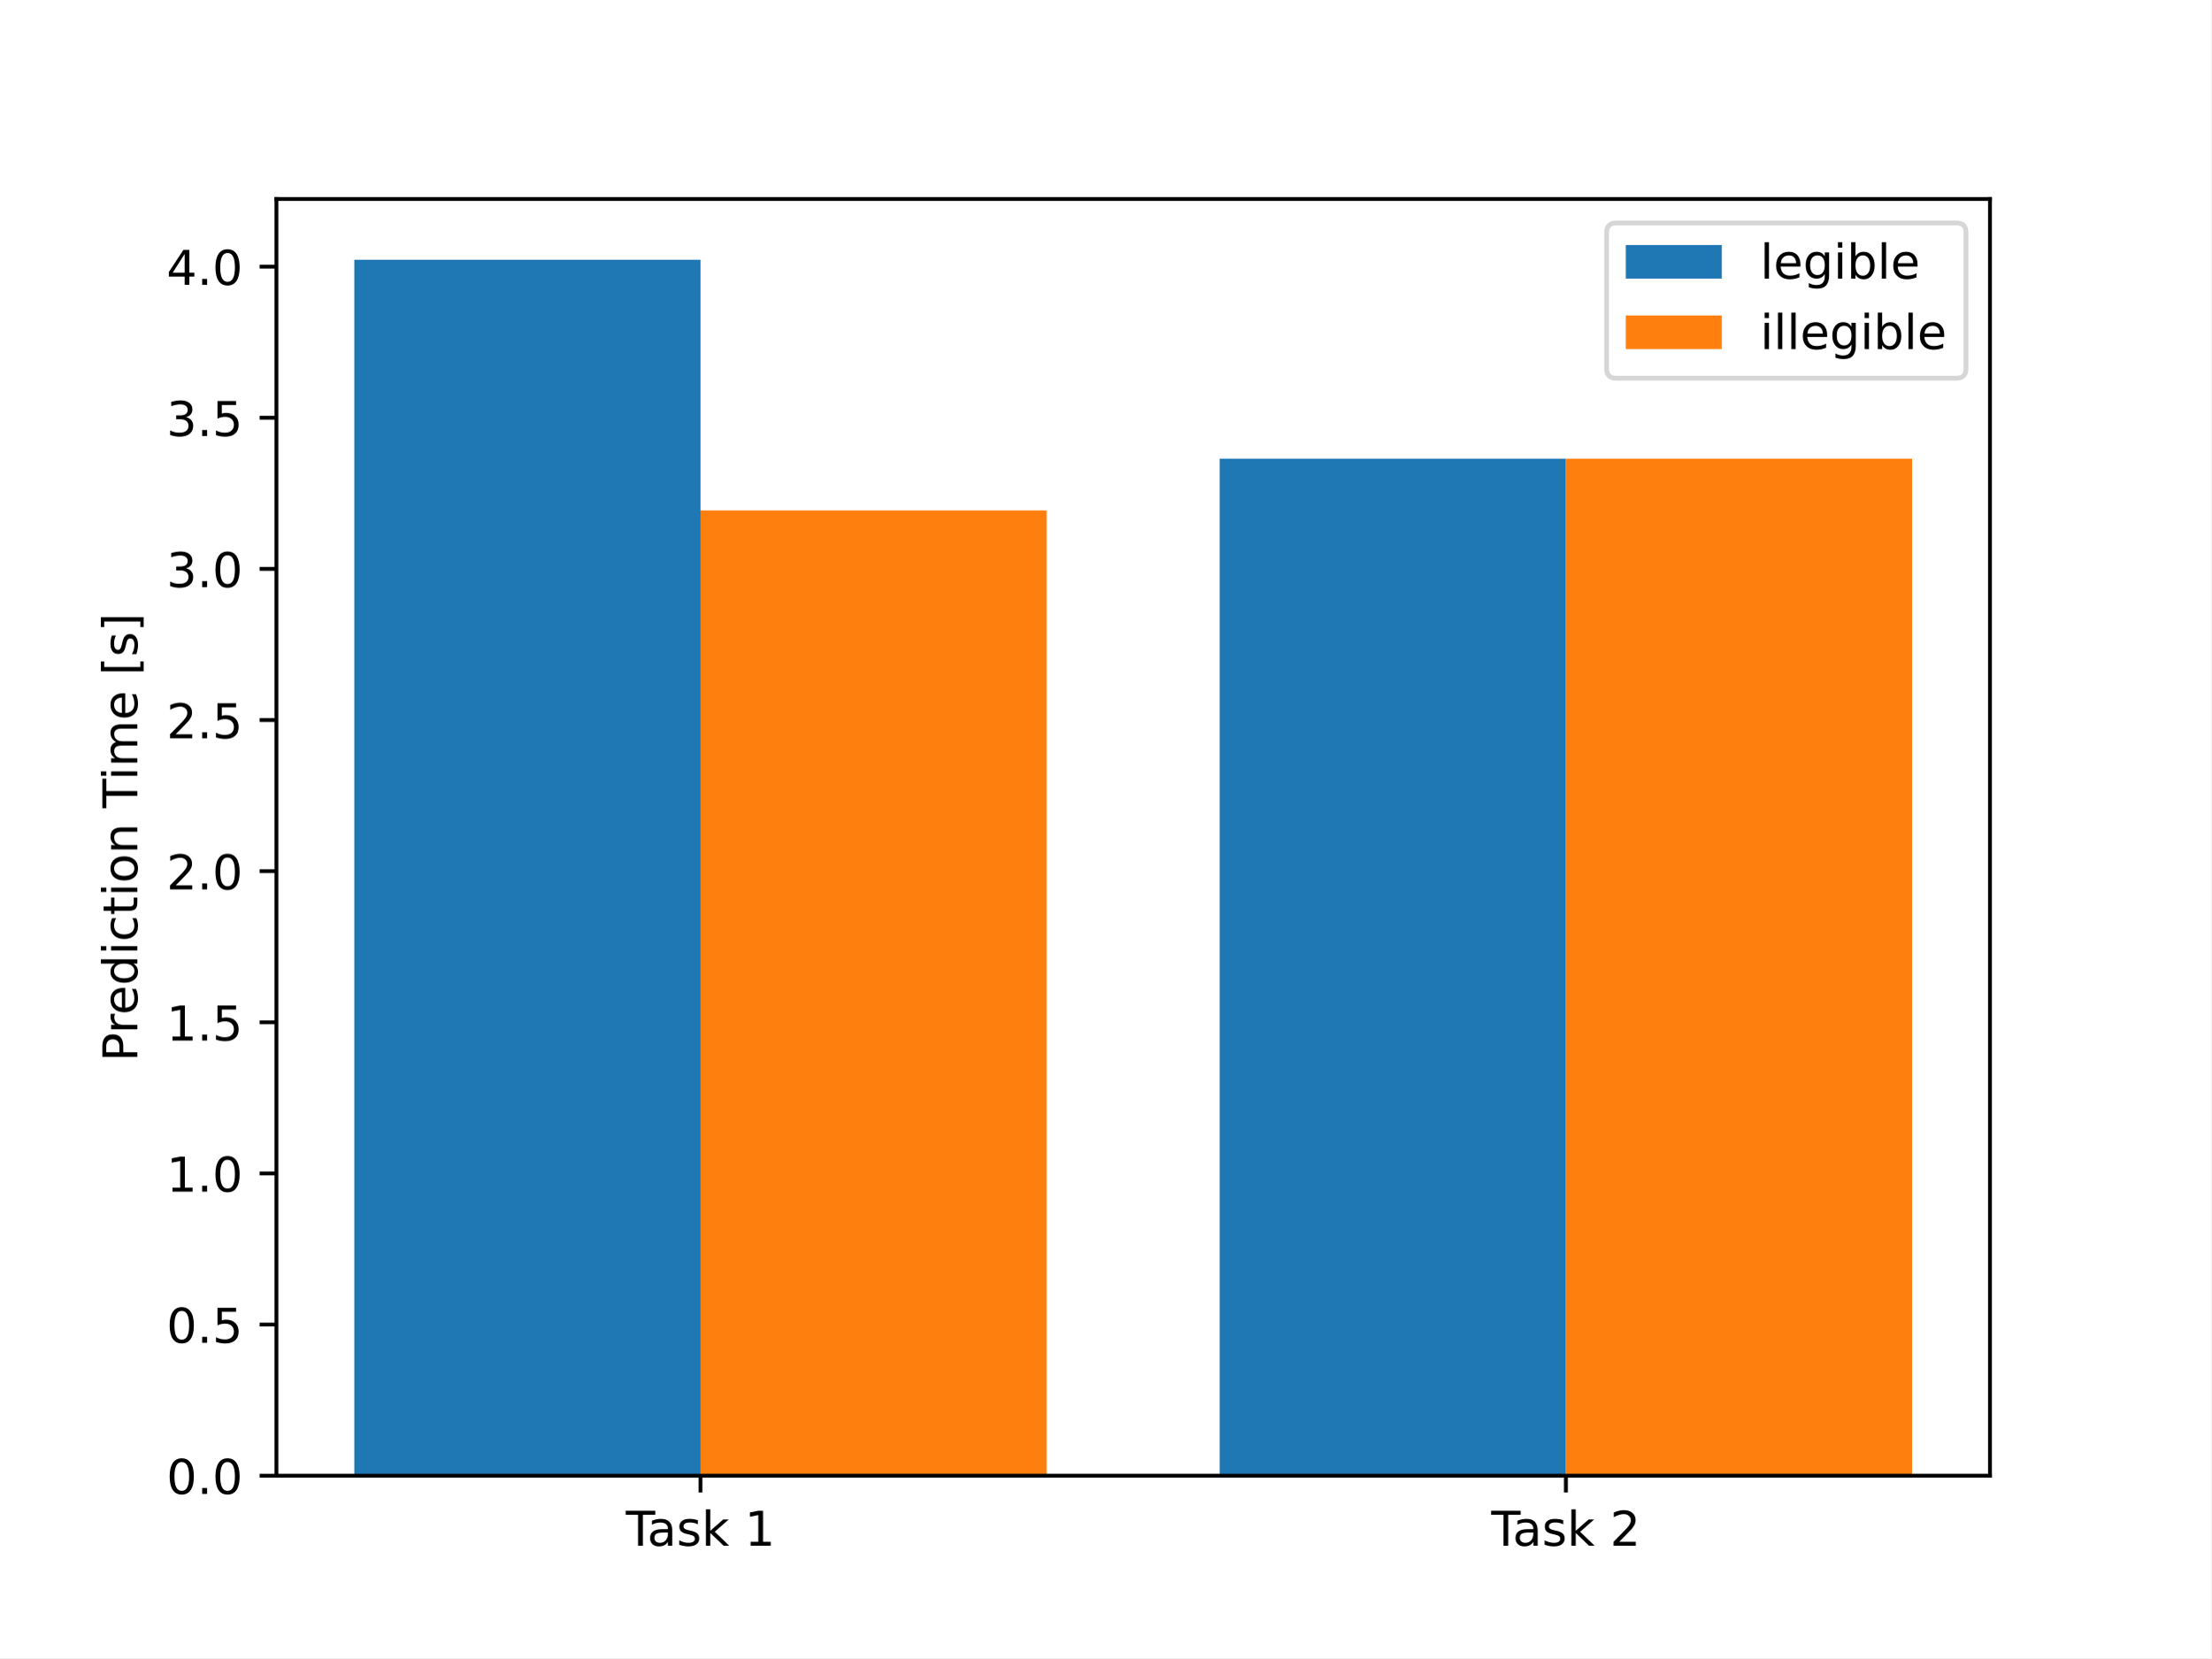
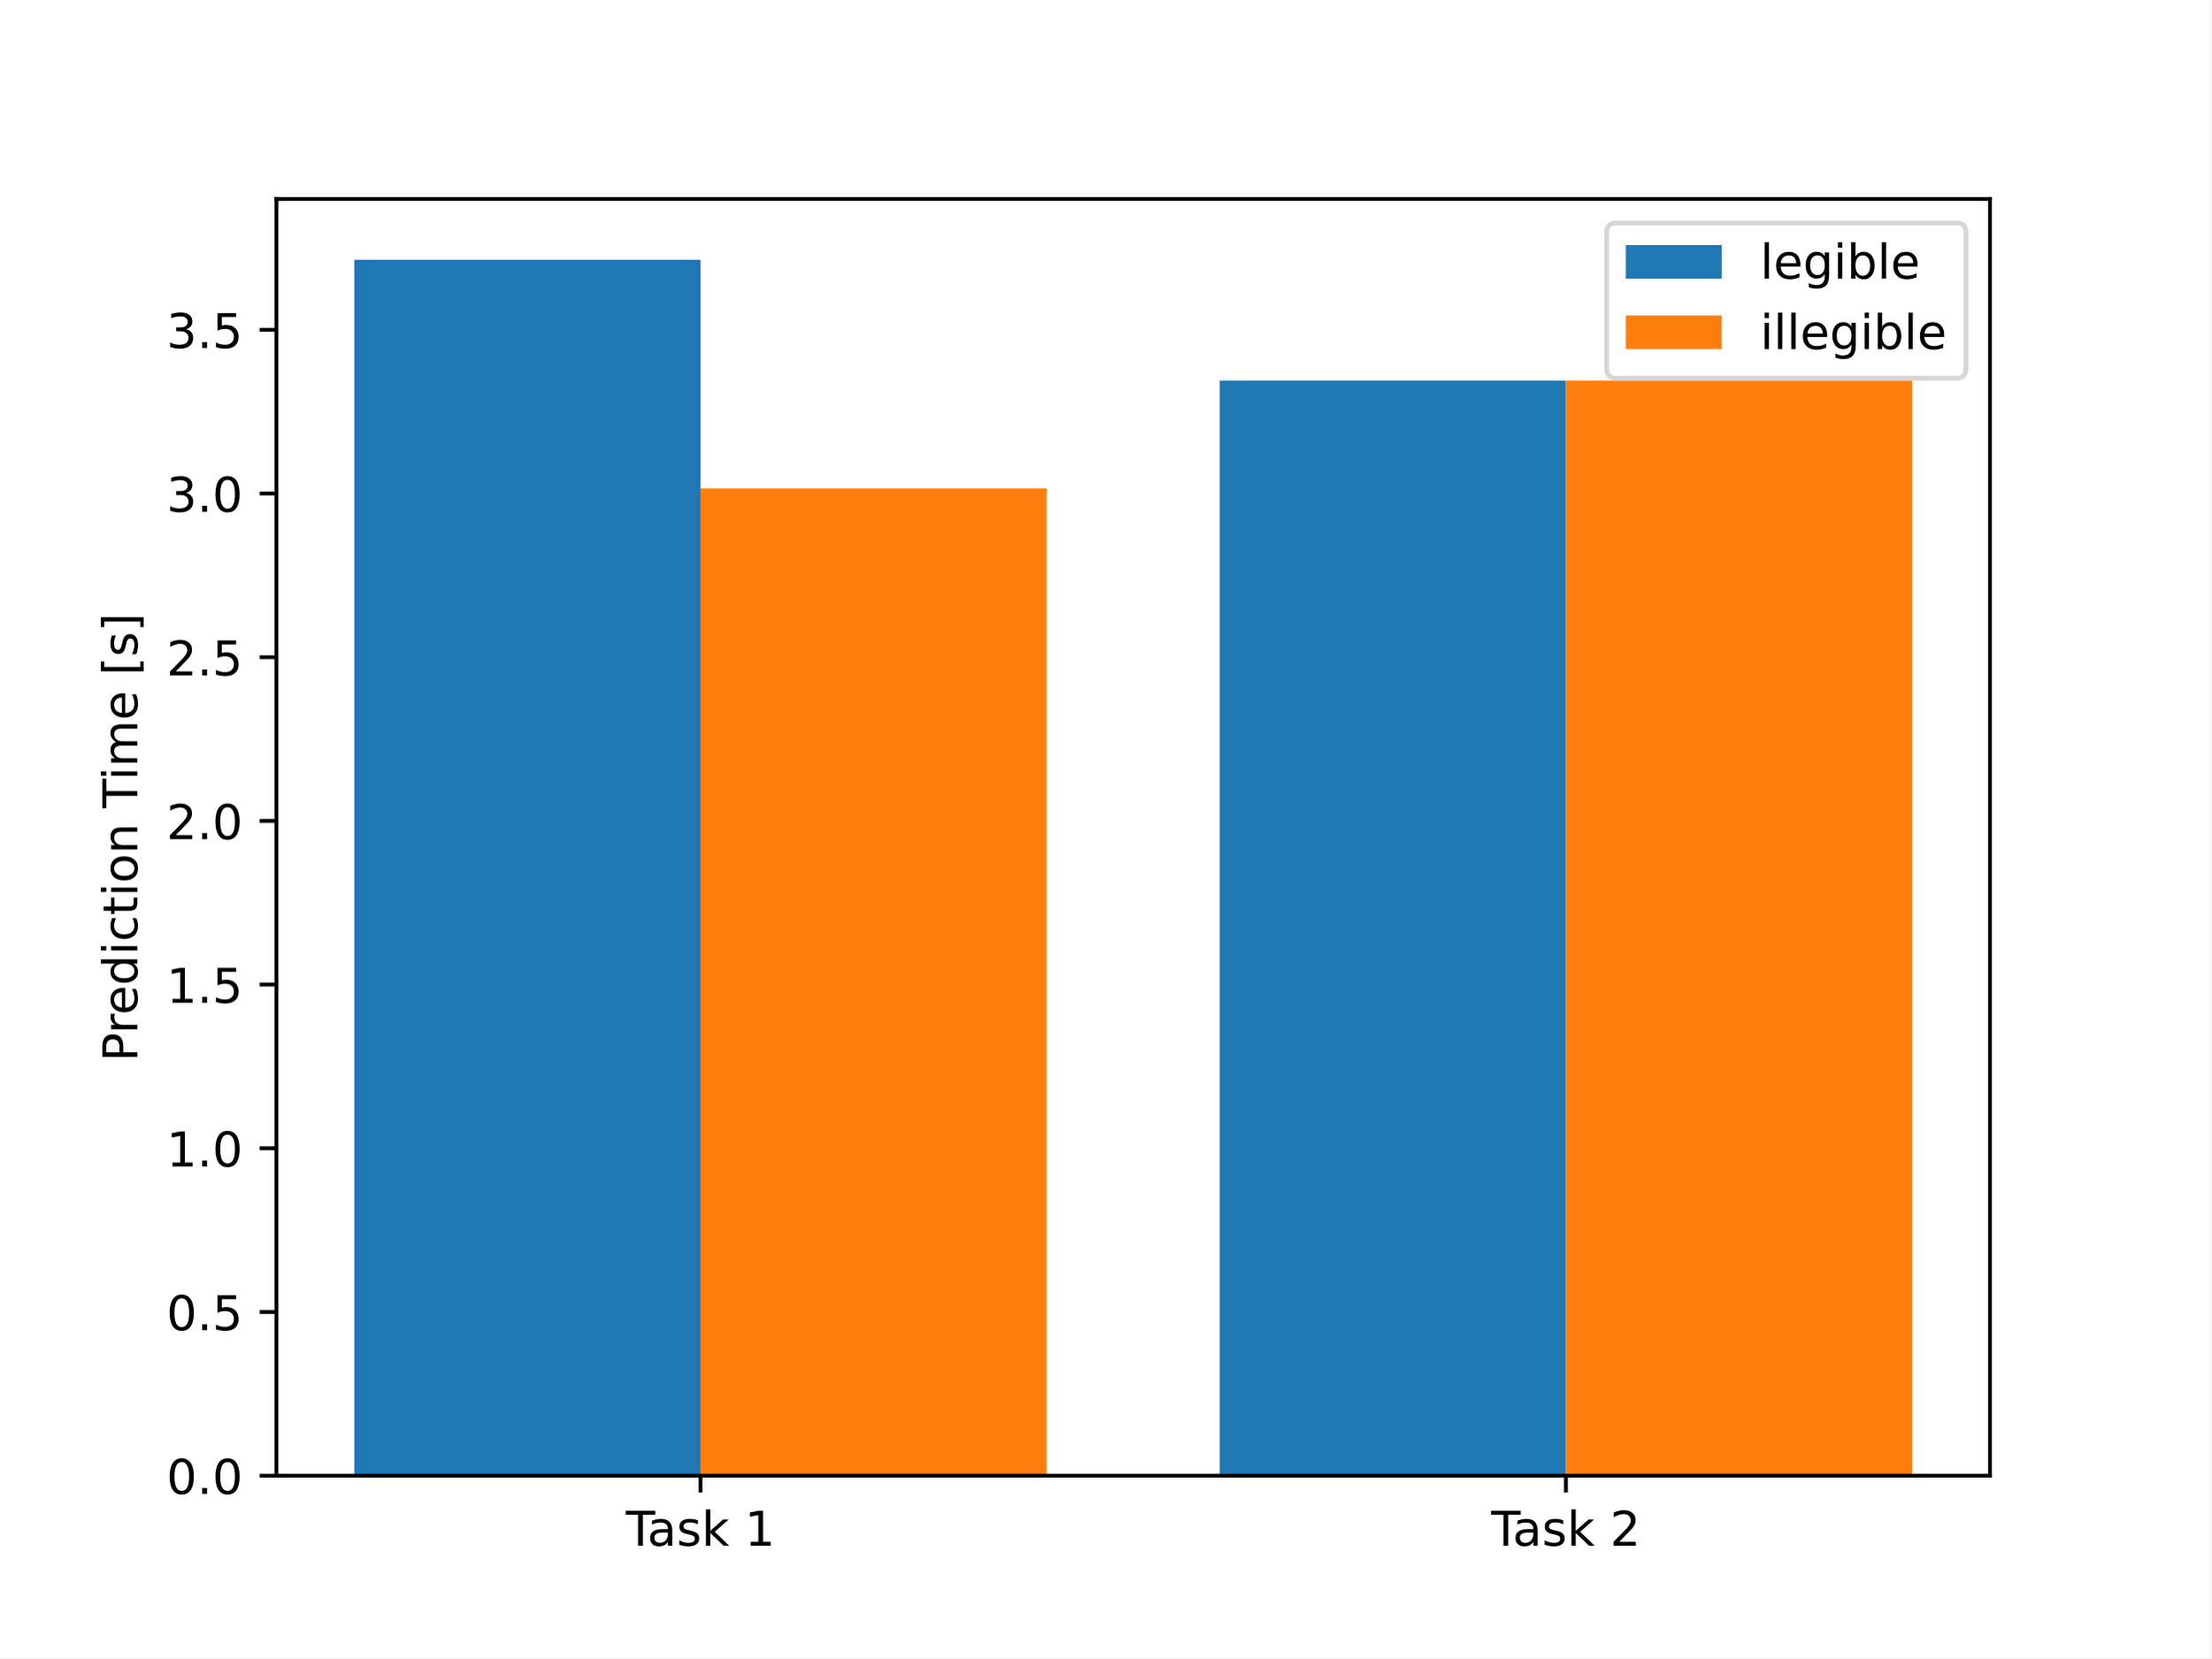
<svg xmlns="http://www.w3.org/2000/svg" xmlns:xlink="http://www.w3.org/1999/xlink" height="345.6pt" version="1.1" viewBox="0 0 460.8 345.6" width="460.8pt">
  <defs>
    <style type="text/css">*{stroke-linecap:butt;stroke-linejoin:round;}</style>
  </defs>
  <g id="figure_1">
    <g id="patch_1">
      <path d="M 0 345.6  L 460.8 345.6  L 460.8 0  L 0 0  z " style="fill:#ffffff;" />
    </g>
    <g id="axes_1">
      <g id="patch_2">
        <path d="M 57.6 307.584  L 414.72 307.584  L 414.72 41.472  L 57.6 41.472  z " style="fill:#ffffff;" />
      </g>
      <g id="patch_3">
-         <path clip-path="url(#p7005d5551b)" d="M 73.833 307.584  L 145.978 307.584  L 145.978 54.144  L 73.833 54.144  z " style="fill:#1f77b4;" />
+         <path clip-path="url(#pd2e03e0d4c)" d="M 73.833 307.584  L 145.978 307.584  L 145.978 54.144  L 73.833 54.144  z " style="fill:#1f77b4;" />
      </g>
      <g id="patch_4">
-         <path clip-path="url(#p7005d5551b)" d="M 254.196 307.584  L 326.342 307.584  L 326.342 95.602  L 254.196 95.602  z " style="fill:#1f77b4;" />
+         <path clip-path="url(#pd2e03e0d4c)" d="M 254.196 307.584  L 326.342 307.584  L 326.342 79.314  L 254.196 79.314  z " style="fill:#1f77b4;" />
      </g>
      <g id="patch_5">
-         <path clip-path="url(#p7005d5551b)" d="M 145.978 307.584  L 218.124 307.584  L 218.124 106.39  L 145.978 106.39  z " style="fill:#ff7f0e;" />
+         <path clip-path="url(#pd2e03e0d4c)" d="M 145.978 307.584  L 218.124 307.584  L 218.124 101.793  L 145.978 101.793  z " style="fill:#ff7f0e;" />
      </g>
      <g id="patch_6">
-         <path clip-path="url(#p7005d5551b)" d="M 326.342 307.584  L 398.487 307.584  L 398.487 95.602  L 326.342 95.602  z " style="fill:#ff7f0e;" />
+         <path clip-path="url(#pd2e03e0d4c)" d="M 326.342 307.584  L 398.487 307.584  L 398.487 79.314  L 326.342 79.314  z " style="fill:#ff7f0e;" />
      </g>
      <g id="matplotlib.axis_1">
        <g id="xtick_1">
          <g id="line2d_1">
            <defs>
-               <path d="M 0 0  L 0 3.5  " id="m1e0200c341" style="stroke:#000000;stroke-width:0.8;" />
-             </defs>
-             <g>
-               <use style="stroke:#000000;stroke-width:0.8;" x="145.978" xlink:href="#m1e0200c341" y="307.584" />
+               <path d="M 0 0  L 0 3.5  " id="mc7108c4552" style="stroke:#000000;stroke-width:0.8;" />
+             </defs>
+             <g>
+               <use style="stroke:#000000;stroke-width:0.8;" x="145.978" xlink:href="#mc7108c4552" y="307.584" />
            </g>
          </g>
          <g id="text_1">
            <g transform="translate(130.4149 322.1824)scale(0.1 -0.1)">
              <defs>
                <path d="M -0.297 72.906  L 61.375 72.906  L 61.375 64.594  L 35.5 64.594  L 35.5 0  L 25.594 0  L 25.594 64.594  L -0.297 64.594  z " id="DejaVuSans-84" />
                <path d="M 34.281 27.484  Q 23.391 27.484 19.188 25  Q 14.984 22.516 14.984 16.5  Q 14.984 11.719 18.141 8.906  Q 21.297 6.109 26.703 6.109  Q 34.188 6.109 38.703 11.406  Q 43.219 16.703 43.219 25.484  L 43.219 27.484  z M 52.203 31.203  L 52.203 0  L 43.219 0  L 43.219 8.297  Q 40.141 3.328 35.547 0.953  Q 30.953 -1.422 24.312 -1.422  Q 15.922 -1.422 10.953 3.297  Q 6 8.016 6 15.922  Q 6 25.141 12.172 29.828  Q 18.359 34.516 30.609 34.516  L 43.219 34.516  L 43.219 35.406  Q 43.219 41.609 39.141 45  Q 35.062 48.391 27.688 48.391  Q 23 48.391 18.547 47.266  Q 14.109 46.141 10.016 43.891  L 10.016 52.203  Q 14.938 54.109 19.578 55.047  Q 24.219 56 28.609 56  Q 40.484 56 46.344 49.844  Q 52.203 43.703 52.203 31.203  z " id="DejaVuSans-97" />
                <path d="M 44.281 53.078  L 44.281 44.578  Q 40.484 46.531 36.375 47.5  Q 32.281 48.484 27.875 48.484  Q 21.188 48.484 17.844 46.438  Q 14.5 44.391 14.5 40.281  Q 14.5 37.156 16.891 35.375  Q 19.281 33.594 26.516 31.984  L 29.594 31.297  Q 39.156 29.25 43.188 25.516  Q 47.219 21.781 47.219 15.094  Q 47.219 7.469 41.188 3.016  Q 35.156 -1.422 24.609 -1.422  Q 20.219 -1.422 15.453 -0.562  Q 10.688 0.297 5.422 2  L 5.422 11.281  Q 10.406 8.688 15.234 7.391  Q 20.062 6.109 24.812 6.109  Q 31.156 6.109 34.562 8.281  Q 37.984 10.453 37.984 14.406  Q 37.984 18.062 35.516 20.016  Q 33.062 21.969 24.703 23.781  L 21.578 24.516  Q 13.234 26.266 9.516 29.906  Q 5.812 33.547 5.812 39.891  Q 5.812 47.609 11.281 51.797  Q 16.75 56 26.812 56  Q 31.781 56 36.172 55.266  Q 40.578 54.547 44.281 53.078  z " id="DejaVuSans-115" />
                <path d="M 9.078 75.984  L 18.109 75.984  L 18.109 31.109  L 44.922 54.688  L 56.391 54.688  L 27.391 29.109  L 57.625 0  L 45.906 0  L 18.109 26.703  L 18.109 0  L 9.078 0  z " id="DejaVuSans-107" />
                <path id="DejaVuSans-32" />
                <path d="M 12.406 8.297  L 28.516 8.297  L 28.516 63.922  L 10.984 60.406  L 10.984 69.391  L 28.422 72.906  L 38.281 72.906  L 38.281 8.297  L 54.391 8.297  L 54.391 0  L 12.406 0  z " id="DejaVuSans-49" />
              </defs>
              <use xlink:href="#DejaVuSans-84" />
              <use x="44.584" xlink:href="#DejaVuSans-97" />
              <use x="105.863" xlink:href="#DejaVuSans-115" />
              <use x="157.963" xlink:href="#DejaVuSans-107" />
              <use x="215.873" xlink:href="#DejaVuSans-32" />
              <use x="247.66" xlink:href="#DejaVuSans-49" />
            </g>
          </g>
        </g>
        <g id="xtick_2">
          <g id="line2d_2">
            <g>
-               <use style="stroke:#000000;stroke-width:0.8;" x="326.342" xlink:href="#m1e0200c341" y="307.584" />
+               <use style="stroke:#000000;stroke-width:0.8;" x="326.342" xlink:href="#mc7108c4552" y="307.584" />
            </g>
          </g>
          <g id="text_2">
            <g transform="translate(310.7785 322.1824)scale(0.1 -0.1)">
              <defs>
                <path d="M 19.188 8.297  L 53.609 8.297  L 53.609 0  L 7.328 0  L 7.328 8.297  Q 12.938 14.109 22.625 23.891  Q 32.328 33.688 34.812 36.531  Q 39.547 41.844 41.422 45.531  Q 43.312 49.219 43.312 52.781  Q 43.312 58.594 39.234 62.25  Q 35.156 65.922 28.609 65.922  Q 23.969 65.922 18.812 64.312  Q 13.672 62.703 7.812 59.422  L 7.812 69.391  Q 13.766 71.781 18.938 73  Q 24.125 74.219 28.422 74.219  Q 39.75 74.219 46.484 68.547  Q 53.219 62.891 53.219 53.422  Q 53.219 48.922 51.531 44.891  Q 49.859 40.875 45.406 35.406  Q 44.188 33.984 37.641 27.219  Q 31.109 20.453 19.188 8.297  z " id="DejaVuSans-50" />
              </defs>
              <use xlink:href="#DejaVuSans-84" />
              <use x="44.584" xlink:href="#DejaVuSans-97" />
              <use x="105.863" xlink:href="#DejaVuSans-115" />
              <use x="157.963" xlink:href="#DejaVuSans-107" />
              <use x="215.873" xlink:href="#DejaVuSans-32" />
              <use x="247.66" xlink:href="#DejaVuSans-50" />
            </g>
          </g>
        </g>
      </g>
      <g id="matplotlib.axis_2">
        <g id="ytick_1">
          <g id="line2d_3">
            <defs>
-               <path d="M 0 0  L -3.5 0  " id="m40a498b7ff" style="stroke:#000000;stroke-width:0.8;" />
-             </defs>
-             <g>
-               <use style="stroke:#000000;stroke-width:0.8;" x="57.6" xlink:href="#m40a498b7ff" y="307.584" />
+               <path d="M 0 0  L -3.5 0  " id="m32fbae6484" style="stroke:#000000;stroke-width:0.8;" />
+             </defs>
+             <g>
+               <use style="stroke:#000000;stroke-width:0.8;" x="57.6" xlink:href="#m32fbae6484" y="307.584" />
            </g>
          </g>
          <g id="text_3">
            <g transform="translate(34.69687 311.3832)scale(0.1 -0.1)">
              <defs>
                <path d="M 31.781 66.406  Q 24.172 66.406 20.328 58.906  Q 16.5 51.422 16.5 36.375  Q 16.5 21.391 20.328 13.891  Q 24.172 6.391 31.781 6.391  Q 39.453 6.391 43.281 13.891  Q 47.125 21.391 47.125 36.375  Q 47.125 51.422 43.281 58.906  Q 39.453 66.406 31.781 66.406  z M 31.781 74.219  Q 44.047 74.219 50.516 64.516  Q 56.984 54.828 56.984 36.375  Q 56.984 17.969 50.516 8.266  Q 44.047 -1.422 31.781 -1.422  Q 19.531 -1.422 13.062 8.266  Q 6.594 17.969 6.594 36.375  Q 6.594 54.828 13.062 64.516  Q 19.531 74.219 31.781 74.219  z " id="DejaVuSans-48" />
                <path d="M 10.688 12.406  L 21 12.406  L 21 0  L 10.688 0  z " id="DejaVuSans-46" />
              </defs>
              <use xlink:href="#DejaVuSans-48" />
              <use x="63.623" xlink:href="#DejaVuSans-46" />
              <use x="95.41" xlink:href="#DejaVuSans-48" />
            </g>
          </g>
        </g>
        <g id="ytick_2">
          <g id="line2d_4">
            <g>
-               <use style="stroke:#000000;stroke-width:0.8;" x="57.6" xlink:href="#m40a498b7ff" y="276.082" />
+               <use style="stroke:#000000;stroke-width:0.8;" x="57.6" xlink:href="#m32fbae6484" y="273.463" />
            </g>
          </g>
          <g id="text_4">
-             <g transform="translate(34.69687 279.8813)scale(0.1 -0.1)">
+             <g transform="translate(34.69687 277.2619)scale(0.1 -0.1)">
              <defs>
                <path d="M 10.797 72.906  L 49.516 72.906  L 49.516 64.594  L 19.828 64.594  L 19.828 46.734  Q 21.969 47.469 24.109 47.828  Q 26.266 48.188 28.422 48.188  Q 40.625 48.188 47.75 41.5  Q 54.891 34.812 54.891 23.391  Q 54.891 11.625 47.562 5.094  Q 40.234 -1.422 26.906 -1.422  Q 22.312 -1.422 17.547 -0.641  Q 12.797 0.141 7.719 1.703  L 7.719 11.625  Q 12.109 9.234 16.797 8.062  Q 21.484 6.891 26.703 6.891  Q 35.156 6.891 40.078 11.328  Q 45.016 15.766 45.016 23.391  Q 45.016 31 40.078 35.438  Q 35.156 39.891 26.703 39.891  Q 22.75 39.891 18.812 39.016  Q 14.891 38.141 10.797 36.281  z " id="DejaVuSans-53" />
              </defs>
              <use xlink:href="#DejaVuSans-48" />
              <use x="63.623" xlink:href="#DejaVuSans-46" />
              <use x="95.41" xlink:href="#DejaVuSans-53" />
            </g>
          </g>
        </g>
        <g id="ytick_3">
          <g id="line2d_5">
            <g>
-               <use style="stroke:#000000;stroke-width:0.8;" x="57.6" xlink:href="#m40a498b7ff" y="244.58" />
+               <use style="stroke:#000000;stroke-width:0.8;" x="57.6" xlink:href="#m32fbae6484" y="239.341" />
            </g>
          </g>
          <g id="text_5">
-             <g transform="translate(34.69687 248.3794)scale(0.1 -0.1)">
+             <g transform="translate(34.69687 243.1406)scale(0.1 -0.1)">
              <use xlink:href="#DejaVuSans-49" />
              <use x="63.623" xlink:href="#DejaVuSans-46" />
              <use x="95.41" xlink:href="#DejaVuSans-48" />
            </g>
          </g>
        </g>
        <g id="ytick_4">
          <g id="line2d_6">
            <g>
-               <use style="stroke:#000000;stroke-width:0.8;" x="57.6" xlink:href="#m40a498b7ff" y="213.078" />
+               <use style="stroke:#000000;stroke-width:0.8;" x="57.6" xlink:href="#m32fbae6484" y="205.22" />
            </g>
          </g>
          <g id="text_6">
-             <g transform="translate(34.69687 216.8774)scale(0.1 -0.1)">
+             <g transform="translate(34.69687 209.0193)scale(0.1 -0.1)">
              <use xlink:href="#DejaVuSans-49" />
              <use x="63.623" xlink:href="#DejaVuSans-46" />
              <use x="95.41" xlink:href="#DejaVuSans-53" />
            </g>
          </g>
        </g>
        <g id="ytick_5">
          <g id="line2d_7">
            <g>
-               <use style="stroke:#000000;stroke-width:0.8;" x="57.6" xlink:href="#m40a498b7ff" y="181.576" />
+               <use style="stroke:#000000;stroke-width:0.8;" x="57.6" xlink:href="#m32fbae6484" y="171.099" />
            </g>
          </g>
          <g id="text_7">
-             <g transform="translate(34.69687 185.3755)scale(0.1 -0.1)">
+             <g transform="translate(34.69687 174.898)scale(0.1 -0.1)">
              <use xlink:href="#DejaVuSans-50" />
              <use x="63.623" xlink:href="#DejaVuSans-46" />
              <use x="95.41" xlink:href="#DejaVuSans-48" />
            </g>
          </g>
        </g>
        <g id="ytick_6">
          <g id="line2d_8">
            <g>
-               <use style="stroke:#000000;stroke-width:0.8;" x="57.6" xlink:href="#m40a498b7ff" y="150.074" />
+               <use style="stroke:#000000;stroke-width:0.8;" x="57.6" xlink:href="#m32fbae6484" y="136.977" />
            </g>
          </g>
          <g id="text_8">
-             <g transform="translate(34.69687 153.8736)scale(0.1 -0.1)">
+             <g transform="translate(34.69687 140.7767)scale(0.1 -0.1)">
              <use xlink:href="#DejaVuSans-50" />
              <use x="63.623" xlink:href="#DejaVuSans-46" />
              <use x="95.41" xlink:href="#DejaVuSans-53" />
            </g>
          </g>
        </g>
        <g id="ytick_7">
          <g id="line2d_9">
            <g>
-               <use style="stroke:#000000;stroke-width:0.8;" x="57.6" xlink:href="#m40a498b7ff" y="118.572" />
+               <use style="stroke:#000000;stroke-width:0.8;" x="57.6" xlink:href="#m32fbae6484" y="102.856" />
            </g>
          </g>
          <g id="text_9">
-             <g transform="translate(34.69687 122.3716)scale(0.1 -0.1)">
+             <g transform="translate(34.69687 106.6553)scale(0.1 -0.1)">
              <defs>
                <path d="M 40.578 39.312  Q 47.656 37.797 51.625 33  Q 55.609 28.219 55.609 21.188  Q 55.609 10.406 48.188 4.484  Q 40.766 -1.422 27.094 -1.422  Q 22.516 -1.422 17.656 -0.516  Q 12.797 0.391 7.625 2.203  L 7.625 11.719  Q 11.719 9.328 16.594 8.109  Q 21.484 6.891 26.812 6.891  Q 36.078 6.891 40.938 10.547  Q 45.797 14.203 45.797 21.188  Q 45.797 27.641 41.281 31.266  Q 36.766 34.906 28.719 34.906  L 20.219 34.906  L 20.219 43.016  L 29.109 43.016  Q 36.375 43.016 40.234 45.922  Q 44.094 48.828 44.094 54.297  Q 44.094 59.906 40.109 62.906  Q 36.141 65.922 28.719 65.922  Q 24.656 65.922 20.016 65.031  Q 15.375 64.156 9.812 62.312  L 9.812 71.094  Q 15.438 72.656 20.344 73.438  Q 25.25 74.219 29.594 74.219  Q 40.828 74.219 47.359 69.109  Q 53.906 64.016 53.906 55.328  Q 53.906 49.266 50.438 45.094  Q 46.969 40.922 40.578 39.312  z " id="DejaVuSans-51" />
              </defs>
              <use xlink:href="#DejaVuSans-51" />
              <use x="63.623" xlink:href="#DejaVuSans-46" />
              <use x="95.41" xlink:href="#DejaVuSans-48" />
            </g>
          </g>
        </g>
        <g id="ytick_8">
          <g id="line2d_10">
            <g>
-               <use style="stroke:#000000;stroke-width:0.8;" x="57.6" xlink:href="#m40a498b7ff" y="87.07" />
+               <use style="stroke:#000000;stroke-width:0.8;" x="57.6" xlink:href="#m32fbae6484" y="68.735" />
            </g>
          </g>
          <g id="text_10">
-             <g transform="translate(34.69687 90.86971)scale(0.1 -0.1)">
+             <g transform="translate(34.69687 72.53403)scale(0.1 -0.1)">
              <use xlink:href="#DejaVuSans-51" />
              <use x="63.623" xlink:href="#DejaVuSans-46" />
              <use x="95.41" xlink:href="#DejaVuSans-53" />
            </g>
          </g>
        </g>
-         <g id="ytick_9">
-           <g id="line2d_11">
-             <g>
-               <use style="stroke:#000000;stroke-width:0.8;" x="57.6" xlink:href="#m40a498b7ff" y="55.569" />
-             </g>
-           </g>
-           <g id="text_11">
-             <g transform="translate(34.69687 59.36778)scale(0.1 -0.1)">
-               <defs>
-                 <path d="M 37.797 64.312  L 12.891 25.391  L 37.797 25.391  z M 35.203 72.906  L 47.609 72.906  L 47.609 25.391  L 58.016 25.391  L 58.016 17.188  L 47.609 17.188  L 47.609 0  L 37.797 0  L 37.797 17.188  L 4.891 17.188  L 4.891 26.703  z " id="DejaVuSans-52" />
-               </defs>
-               <use xlink:href="#DejaVuSans-52" />
-               <use x="63.623" xlink:href="#DejaVuSans-46" />
-               <use x="95.41" xlink:href="#DejaVuSans-48" />
-             </g>
-           </g>
-         </g>
-         <g id="text_12">
+         <g id="text_11">
          <g transform="translate(28.61719 221.2827)rotate(-90)scale(0.1 -0.1)">
            <defs>
              <path d="M 19.672 64.797  L 19.672 37.406  L 32.078 37.406  Q 38.969 37.406 42.719 40.969  Q 46.484 44.531 46.484 51.125  Q 46.484 57.672 42.719 61.234  Q 38.969 64.797 32.078 64.797  z M 9.812 72.906  L 32.078 72.906  Q 44.344 72.906 50.609 67.359  Q 56.891 61.812 56.891 51.125  Q 56.891 40.328 50.609 34.812  Q 44.344 29.297 32.078 29.297  L 19.672 29.297  L 19.672 0  L 9.812 0  z " id="DejaVuSans-80" />
              <path d="M 41.109 46.297  Q 39.594 47.172 37.812 47.578  Q 36.031 48 33.891 48  Q 26.266 48 22.188 43.047  Q 18.109 38.094 18.109 28.812  L 18.109 0  L 9.078 0  L 9.078 54.688  L 18.109 54.688  L 18.109 46.188  Q 20.953 51.172 25.484 53.578  Q 30.031 56 36.531 56  Q 37.453 56 38.578 55.875  Q 39.703 55.766 41.062 55.516  z " id="DejaVuSans-114" />
              <path d="M 56.203 29.594  L 56.203 25.203  L 14.891 25.203  Q 15.484 15.922 20.484 11.062  Q 25.484 6.203 34.422 6.203  Q 39.594 6.203 44.453 7.469  Q 49.312 8.734 54.109 11.281  L 54.109 2.781  Q 49.266 0.734 44.188 -0.344  Q 39.109 -1.422 33.891 -1.422  Q 20.797 -1.422 13.156 6.188  Q 5.516 13.812 5.516 26.812  Q 5.516 40.234 12.766 48.109  Q 20.016 56 32.328 56  Q 43.359 56 49.781 48.891  Q 56.203 41.797 56.203 29.594  z M 47.219 32.234  Q 47.125 39.594 43.094 43.984  Q 39.062 48.391 32.422 48.391  Q 24.906 48.391 20.391 44.141  Q 15.875 39.891 15.188 32.172  z " id="DejaVuSans-101" />
              <path d="M 45.406 46.391  L 45.406 75.984  L 54.391 75.984  L 54.391 0  L 45.406 0  L 45.406 8.203  Q 42.578 3.328 38.25 0.953  Q 33.938 -1.422 27.875 -1.422  Q 17.969 -1.422 11.734 6.484  Q 5.516 14.406 5.516 27.297  Q 5.516 40.188 11.734 48.094  Q 17.969 56 27.875 56  Q 33.938 56 38.25 53.625  Q 42.578 51.266 45.406 46.391  z M 14.797 27.297  Q 14.797 17.391 18.875 11.75  Q 22.953 6.109 30.078 6.109  Q 37.203 6.109 41.297 11.75  Q 45.406 17.391 45.406 27.297  Q 45.406 37.203 41.297 42.844  Q 37.203 48.484 30.078 48.484  Q 22.953 48.484 18.875 42.844  Q 14.797 37.203 14.797 27.297  z " id="DejaVuSans-100" />
              <path d="M 9.422 54.688  L 18.406 54.688  L 18.406 0  L 9.422 0  z M 9.422 75.984  L 18.406 75.984  L 18.406 64.594  L 9.422 64.594  z " id="DejaVuSans-105" />
              <path d="M 48.781 52.594  L 48.781 44.188  Q 44.969 46.297 41.141 47.344  Q 37.312 48.391 33.406 48.391  Q 24.656 48.391 19.812 42.844  Q 14.984 37.312 14.984 27.297  Q 14.984 17.281 19.812 11.734  Q 24.656 6.203 33.406 6.203  Q 37.312 6.203 41.141 7.25  Q 44.969 8.297 48.781 10.406  L 48.781 2.094  Q 45.016 0.344 40.984 -0.531  Q 36.969 -1.422 32.422 -1.422  Q 20.062 -1.422 12.781 6.344  Q 5.516 14.109 5.516 27.297  Q 5.516 40.672 12.859 48.328  Q 20.219 56 33.016 56  Q 37.156 56 41.109 55.141  Q 45.062 54.297 48.781 52.594  z " id="DejaVuSans-99" />
              <path d="M 18.312 70.219  L 18.312 54.688  L 36.812 54.688  L 36.812 47.703  L 18.312 47.703  L 18.312 18.016  Q 18.312 11.328 20.141 9.422  Q 21.969 7.516 27.594 7.516  L 36.812 7.516  L 36.812 0  L 27.594 0  Q 17.188 0 13.234 3.875  Q 9.281 7.766 9.281 18.016  L 9.281 47.703  L 2.688 47.703  L 2.688 54.688  L 9.281 54.688  L 9.281 70.219  z " id="DejaVuSans-116" />
              <path d="M 30.609 48.391  Q 23.391 48.391 19.188 42.75  Q 14.984 37.109 14.984 27.297  Q 14.984 17.484 19.156 11.844  Q 23.344 6.203 30.609 6.203  Q 37.797 6.203 41.984 11.859  Q 46.188 17.531 46.188 27.297  Q 46.188 37.016 41.984 42.703  Q 37.797 48.391 30.609 48.391  z M 30.609 56  Q 42.328 56 49.016 48.375  Q 55.719 40.766 55.719 27.297  Q 55.719 13.875 49.016 6.219  Q 42.328 -1.422 30.609 -1.422  Q 18.844 -1.422 12.172 6.219  Q 5.516 13.875 5.516 27.297  Q 5.516 40.766 12.172 48.375  Q 18.844 56 30.609 56  z " id="DejaVuSans-111" />
              <path d="M 54.891 33.016  L 54.891 0  L 45.906 0  L 45.906 32.719  Q 45.906 40.484 42.875 44.328  Q 39.844 48.188 33.797 48.188  Q 26.516 48.188 22.312 43.547  Q 18.109 38.922 18.109 30.906  L 18.109 0  L 9.078 0  L 9.078 54.688  L 18.109 54.688  L 18.109 46.188  Q 21.344 51.125 25.703 53.562  Q 30.078 56 35.797 56  Q 45.219 56 50.047 50.172  Q 54.891 44.344 54.891 33.016  z " id="DejaVuSans-110" />
              <path d="M 52 44.188  Q 55.375 50.25 60.062 53.125  Q 64.75 56 71.094 56  Q 79.641 56 84.281 50.016  Q 88.922 44.047 88.922 33.016  L 88.922 0  L 79.891 0  L 79.891 32.719  Q 79.891 40.578 77.094 44.375  Q 74.312 48.188 68.609 48.188  Q 61.625 48.188 57.562 43.547  Q 53.516 38.922 53.516 30.906  L 53.516 0  L 44.484 0  L 44.484 32.719  Q 44.484 40.625 41.703 44.406  Q 38.922 48.188 33.109 48.188  Q 26.219 48.188 22.156 43.531  Q 18.109 38.875 18.109 30.906  L 18.109 0  L 9.078 0  L 9.078 54.688  L 18.109 54.688  L 18.109 46.188  Q 21.188 51.219 25.484 53.609  Q 29.781 56 35.688 56  Q 41.656 56 45.828 52.969  Q 50 49.953 52 44.188  z " id="DejaVuSans-109" />
              <path d="M 8.594 75.984  L 29.297 75.984  L 29.297 69  L 17.578 69  L 17.578 -6.203  L 29.297 -6.203  L 29.297 -13.188  L 8.594 -13.188  z " id="DejaVuSans-91" />
              <path d="M 30.422 75.984  L 30.422 -13.188  L 9.719 -13.188  L 9.719 -6.203  L 21.391 -6.203  L 21.391 69  L 9.719 69  L 9.719 75.984  z " id="DejaVuSans-93" />
            </defs>
            <use xlink:href="#DejaVuSans-80" />
            <use x="58.553" xlink:href="#DejaVuSans-114" />
            <use x="97.416" xlink:href="#DejaVuSans-101" />
            <use x="158.939" xlink:href="#DejaVuSans-100" />
            <use x="222.416" xlink:href="#DejaVuSans-105" />
            <use x="250.199" xlink:href="#DejaVuSans-99" />
            <use x="305.18" xlink:href="#DejaVuSans-116" />
            <use x="344.389" xlink:href="#DejaVuSans-105" />
            <use x="372.172" xlink:href="#DejaVuSans-111" />
            <use x="433.354" xlink:href="#DejaVuSans-110" />
            <use x="496.732" xlink:href="#DejaVuSans-32" />
            <use x="528.52" xlink:href="#DejaVuSans-84" />
            <use x="586.479" xlink:href="#DejaVuSans-105" />
            <use x="614.262" xlink:href="#DejaVuSans-109" />
            <use x="711.674" xlink:href="#DejaVuSans-101" />
            <use x="773.197" xlink:href="#DejaVuSans-32" />
            <use x="804.984" xlink:href="#DejaVuSans-91" />
            <use x="843.998" xlink:href="#DejaVuSans-115" />
            <use x="896.098" xlink:href="#DejaVuSans-93" />
          </g>
        </g>
      </g>
      <g id="patch_7">
        <path d="M 57.6 307.584  L 57.6 41.472  " style="fill:none;stroke:#000000;stroke-linecap:square;stroke-linejoin:miter;stroke-width:0.8;" />
      </g>
      <g id="patch_8">
        <path d="M 414.72 307.584  L 414.72 41.472  " style="fill:none;stroke:#000000;stroke-linecap:square;stroke-linejoin:miter;stroke-width:0.8;" />
      </g>
      <g id="patch_9">
        <path d="M 57.6 307.584  L 414.72 307.584  " style="fill:none;stroke:#000000;stroke-linecap:square;stroke-linejoin:miter;stroke-width:0.8;" />
      </g>
      <g id="patch_10">
        <path d="M 57.6 41.472  L 414.72 41.472  " style="fill:none;stroke:#000000;stroke-linecap:square;stroke-linejoin:miter;stroke-width:0.8;" />
      </g>
      <g id="legend_1">
        <g id="patch_11">
          <path d="M 336.826 78.828  L 407.72 78.828  Q 409.72 78.828 409.72 76.828  L 409.72 48.472  Q 409.72 46.472 407.72 46.472  L 336.826 46.472  Q 334.826 46.472 334.826 48.472  L 334.826 76.828  Q 334.826 78.828 336.826 78.828  z " style="fill:#ffffff;opacity:0.8;stroke:#cccccc;stroke-linejoin:miter;" />
        </g>
        <g id="patch_12">
          <path d="M 338.826 58.07  L 358.826 58.07  L 358.826 51.07  L 338.826 51.07  z " style="fill:#1f77b4;" />
        </g>
-         <g id="text_13">
+         <g id="text_12">
          <g transform="translate(366.8263 58.07044)scale(0.1 -0.1)">
            <defs>
              <path d="M 9.422 75.984  L 18.406 75.984  L 18.406 0  L 9.422 0  z " id="DejaVuSans-108" />
              <path d="M 45.406 27.984  Q 45.406 37.75 41.375 43.109  Q 37.359 48.484 30.078 48.484  Q 22.859 48.484 18.828 43.109  Q 14.797 37.75 14.797 27.984  Q 14.797 18.266 18.828 12.891  Q 22.859 7.516 30.078 7.516  Q 37.359 7.516 41.375 12.891  Q 45.406 18.266 45.406 27.984  z M 54.391 6.781  Q 54.391 -7.172 48.188 -13.984  Q 42 -20.797 29.203 -20.797  Q 24.469 -20.797 20.266 -20.094  Q 16.062 -19.391 12.109 -17.922  L 12.109 -9.188  Q 16.062 -11.328 19.922 -12.344  Q 23.781 -13.375 27.781 -13.375  Q 36.625 -13.375 41.016 -8.766  Q 45.406 -4.156 45.406 5.172  L 45.406 9.625  Q 42.625 4.781 38.281 2.391  Q 33.938 0 27.875 0  Q 17.828 0 11.672 7.656  Q 5.516 15.328 5.516 27.984  Q 5.516 40.672 11.672 48.328  Q 17.828 56 27.875 56  Q 33.938 56 38.281 53.609  Q 42.625 51.219 45.406 46.391  L 45.406 54.688  L 54.391 54.688  z " id="DejaVuSans-103" />
              <path d="M 48.688 27.297  Q 48.688 37.203 44.609 42.844  Q 40.531 48.484 33.406 48.484  Q 26.266 48.484 22.188 42.844  Q 18.109 37.203 18.109 27.297  Q 18.109 17.391 22.188 11.75  Q 26.266 6.109 33.406 6.109  Q 40.531 6.109 44.609 11.75  Q 48.688 17.391 48.688 27.297  z M 18.109 46.391  Q 20.953 51.266 25.266 53.625  Q 29.594 56 35.594 56  Q 45.562 56 51.781 48.094  Q 58.016 40.188 58.016 27.297  Q 58.016 14.406 51.781 6.484  Q 45.562 -1.422 35.594 -1.422  Q 29.594 -1.422 25.266 0.953  Q 20.953 3.328 18.109 8.203  L 18.109 0  L 9.078 0  L 9.078 75.984  L 18.109 75.984  z " id="DejaVuSans-98" />
            </defs>
            <use xlink:href="#DejaVuSans-108" />
            <use x="27.783" xlink:href="#DejaVuSans-101" />
            <use x="89.307" xlink:href="#DejaVuSans-103" />
            <use x="152.783" xlink:href="#DejaVuSans-105" />
            <use x="180.566" xlink:href="#DejaVuSans-98" />
            <use x="244.043" xlink:href="#DejaVuSans-108" />
            <use x="271.826" xlink:href="#DejaVuSans-101" />
          </g>
        </g>
        <g id="patch_13">
          <path d="M 338.826 72.749  L 358.826 72.749  L 358.826 65.749  L 338.826 65.749  z " style="fill:#ff7f0e;" />
        </g>
-         <g id="text_14">
+         <g id="text_13">
          <g transform="translate(366.8263 72.74856)scale(0.1 -0.1)">
            <use xlink:href="#DejaVuSans-105" />
            <use x="27.783" xlink:href="#DejaVuSans-108" />
            <use x="55.566" xlink:href="#DejaVuSans-108" />
            <use x="83.35" xlink:href="#DejaVuSans-101" />
            <use x="144.873" xlink:href="#DejaVuSans-103" />
            <use x="208.35" xlink:href="#DejaVuSans-105" />
            <use x="236.133" xlink:href="#DejaVuSans-98" />
            <use x="299.609" xlink:href="#DejaVuSans-108" />
            <use x="327.393" xlink:href="#DejaVuSans-101" />
          </g>
        </g>
      </g>
    </g>
  </g>
  <defs>
-     <clipPath id="p7005d5551b">
+     <clipPath id="pd2e03e0d4c">
      <rect height="266.112" width="357.12" x="57.6" y="41.472" />
    </clipPath>
  </defs>
</svg>
